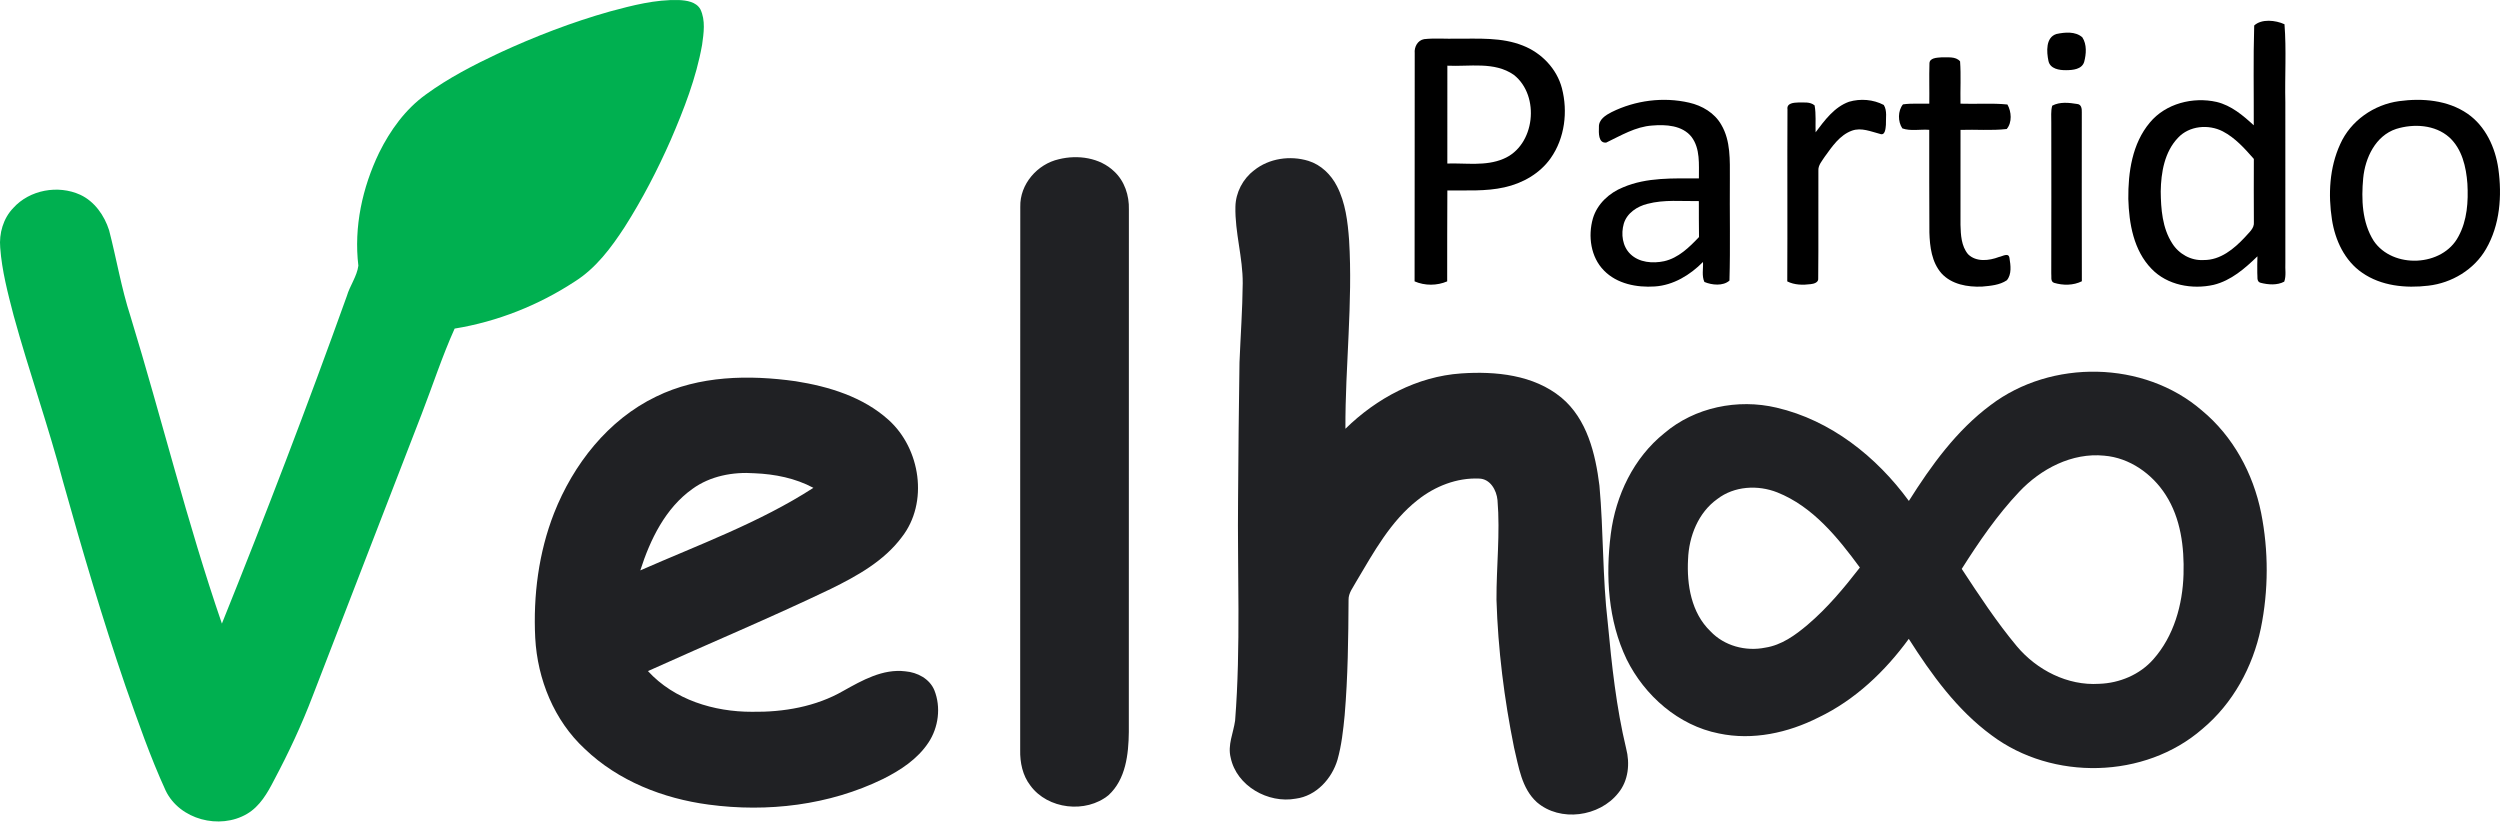
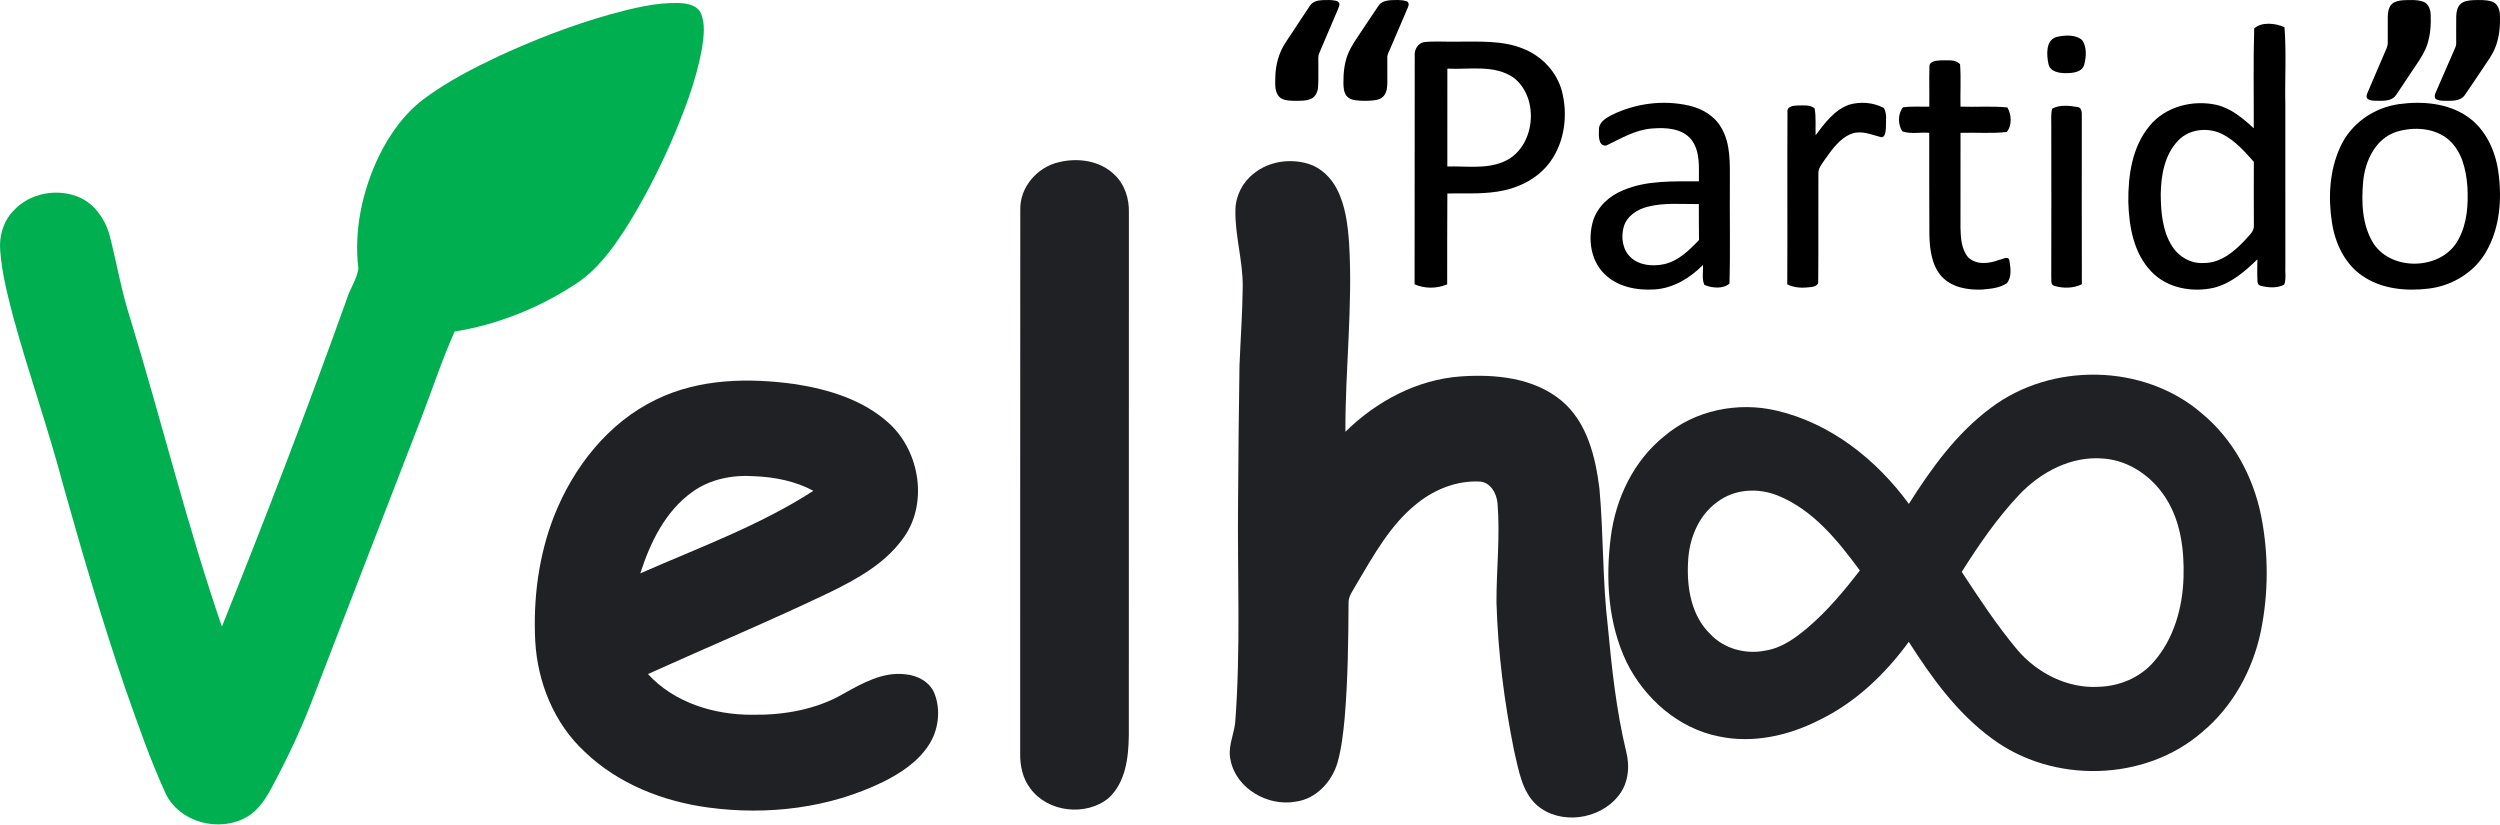
- <svg xmlns="http://www.w3.org/2000/svg" width="2529" height="831" xml:space="preserve" overflow="hidden">
+ <svg xmlns="http://www.w3.org/2000/svg" width="2529" height="834" xml:space="preserve" overflow="hidden">
  <defs>
    <clipPath id="clip0">
-       <rect x="86" y="1482" width="2529" height="831" />
+       <rect x="86" y="1479" width="2529" height="834" />
    </clipPath>
  </defs>
-   <g clip-path="url(#clip0)" transform="translate(-86 -1482)">
+   <g clip-path="url(#clip0)" transform="translate(-86 -1479)">
    <path d="M703.077 1493.58C725.758 1487.46 748.956 1481.42 772.618 1482.04 780.523 1482.43 790.185 1483.75 794.499 1491.36 799.872 1502.56 797.883 1515.55 796.23 1527.39 790.288 1560.82 777.836 1592.67 764.455 1623.71 751.048 1654.09 735.703 1683.67 717.879 1711.7 704.213 1732.66 688.817 1753.38 667.324 1766.88 630.745 1790.83 589.077 1807.38 545.91 1814.4 533.252 1842.53 523.72 1871.93 512.612 1900.68 475.903 1995.82 438.936 2090.82 402.331 2185.99 391.198 2215.2 377.971 2243.57 363.272 2271.13 356.607 2284.17 348.883 2297.69 335.864 2305.33 308.223 2321.59 267.743 2311.19 253.586 2281.77 237.854 2247.44 225.506 2211.64 212.952 2176.05 189.65 2108.09 169.346 2039.1 149.971 1969.93 134.988 1913.15 115.329 1857.73 99.778 1801.13 93.94 1778.6 87.921 1755.91 86.216 1732.61 84.95 1718.13 89.238 1702.95 99.442 1692.37 116.027 1673.99 144.779 1668.83 167.124 1679 181.668 1685.76 191.536 1699.91 196.341 1714.85 203.858 1743.78 208.715 1773.41 217.963 1801.88 249.608 1905.3 275.286 2010.53 310.47 2112.84 354.644 2003.2 396.932 1892.78 436.844 1781.52 439.918 1770.99 447.074 1761.64 448.52 1750.8 443.845 1711.65 452.55 1671.72 469.548 1636.44 480.76 1613.8 496.027 1592.56 516.693 1577.67 539.685 1560.84 565.181 1547.76 590.911 1535.63 627.18 1518.9 664.586 1504.42 703.077 1493.58Z" fill="#00B050" fill-rule="evenodd" />
    <path d="M2366.35 1507.79C2373.77 1500.88 2387.96 1502.35 2396.99 1506.53 2399.03 1532.65 2397.24 1559.09 2397.84 1585.34 2397.87 1639.5 2397.79 1693.65 2397.87 1747.81 2397.48 1754.13 2398.93 1760.89 2396.73 1766.92 2389.54 1770.79 2380.41 1770.04 2372.79 1768.06 2368.33 1766.97 2369.99 1761.27 2369.47 1758.05 2369.36 1752.45 2369.49 1746.86 2369.62 1741.29 2356.99 1753.56 2342.96 1765.79 2325.43 1770.12 2303.59 1775.05 2278.36 1770.51 2262.51 1753.95 2244.38 1735.33 2239.71 1708.17 2239.01 1683.26 2238.75 1656.36 2242.88 1627.25 2260.8 1605.97 2276.8 1586.68 2304.37 1579.72 2328.39 1585.13 2343.17 1588.69 2355 1598.72 2365.91 1608.76 2366.04 1575.1 2365.32 1541.42 2366.35 1507.79M2289.33 1621.32C2275.58 1635.65 2272.1 1656.52 2271.79 1675.6 2271.98 1693.53 2273.4 1712.61 2283.36 1728.11 2290.05 1738.86 2302.4 1745.9 2315.26 1745.05 2332.22 1745.23 2346 1733.68 2356.94 1722 2360.7 1717.46 2366.72 1713.18 2366.02 1706.55 2365.94 1685.3 2365.86 1664.02 2365.99 1642.77 2356.76 1632.25 2347.16 1621.47 2334.58 1614.89 2320.16 1607.44 2300.63 1609.17 2289.33 1621.32Z" fill-rule="evenodd" />
    <path d="M2166.34 1516.38C2174.78 1514.6 2185.47 1513.53 2192.47 1519.74 2197.2 1526.91 2196.48 1536.64 2194.34 1544.64 2192 1552.22 2182.76 1552.94 2176.15 1552.99 2169.28 1553.1 2159.91 1551.73 2158.21 1543.65 2156.31 1534.52 2155.22 1519.82 2166.34 1516.38Z" fill-rule="evenodd" />
    <path d="M1526.64 1521.6C1537.46 1520.41 1548.42 1521.42 1559.32 1521.13 1581.79 1521.26 1605.2 1519.58 1626.54 1528.11 1645.35 1535.46 1660.82 1551.47 1666.02 1571.19 1672.19 1594.91 1668.96 1621.73 1654.67 1642.01 1643.75 1657.56 1626.18 1667.47 1607.86 1671.5 1588.92 1675.77 1569.39 1674.42 1550.15 1674.68 1550.04 1705.34 1549.91 1735.99 1549.97 1766.64 1539.58 1771.09 1527.36 1771.14 1517 1766.64 1517.21 1689.71 1516.95 1612.76 1517.13 1535.82 1516.51 1529.56 1520.02 1522.76 1526.64 1521.6M1550.12 1647.42C1568.93 1646.82 1588.8 1650.29 1606.65 1642.76 1638.97 1629.57 1644.31 1578.84 1617.39 1557.73 1597.76 1544 1572.52 1549.56 1550.15 1548.45 1550.09 1581.43 1550.12 1614.44 1550.12 1647.42Z" fill-rule="evenodd" />
    <path d="M2037.82 1546.7C2037.54 1540.35 2045.45 1540.4 2049.95 1540.01 2056.18 1540.27 2064.32 1538.77 2068.82 1544.07 2069.85 1558.3 2068.92 1572.62 2069.23 1586.88 2085.05 1587.45 2100.94 1586.1 2116.69 1587.71 2120.85 1594.89 2121.6 1605.97 2115.99 1612.51 2100.5 1614.29 2084.79 1612.84 2069.26 1613.39 2069.23 1645.4 2069.23 1677.41 2069.23 1709.42 2069.49 1719.6 2070.03 1730.94 2076.88 1739.16 2085.1 1747.32 2098.18 1745.77 2108.13 1741.97 2111.67 1741.38 2118.06 1737.01 2118.8 1743.14 2119.97 1750.4 2121.21 1759.44 2116.12 1765.51 2108.78 1770.47 2099.57 1771.14 2091.04 1771.92 2076.47 1772.54 2060.21 1769.77 2049.95 1758.46 2040.1 1747.19 2038.19 1731.56 2037.77 1717.2 2037.54 1682.58 2037.67 1647.96 2037.62 1613.34 2028.65 1612.59 2018.88 1614.89 2010.43 1611.89 2005.75 1605.17 2005.77 1593.96 2011.05 1587.58 2019.83 1586.34 2028.78 1587.09 2037.67 1586.88 2037.88 1573.5 2037.41 1560.09 2037.82 1546.7Z" fill-rule="evenodd" />
    <path d="M1716.38 1595.37C1740.41 1583.48 1768.6 1579.84 1794.79 1585.86 1807.86 1588.86 1820.47 1596.22 1827.25 1608.19 1836.89 1624.52 1835.91 1644.27 1835.93 1662.57 1835.62 1696.99 1836.5 1731.44 1835.52 1765.84 1829.02 1771.61 1817.73 1770.42 1810.18 1767.24 1807.3 1761.06 1809.15 1753.67 1808.74 1747.03 1795.7 1760.21 1778.79 1770.57 1759.94 1771.79 1741.77 1773 1721.74 1769.18 1708.57 1755.66 1695.14 1742.09 1692.26 1720.82 1697.38 1702.96 1701.74 1688.28 1713.93 1677.09 1727.85 1671.51 1752.06 1661.15 1778.89 1662.54 1804.61 1662.46 1804.51 1648.33 1806.14 1632.35 1797.09 1620.41 1787.71 1608.68 1771.08 1607.83 1757.31 1608.99 1740.41 1610.15 1725.74 1619.12 1710.87 1626.23 1702.72 1627.11 1703.29 1616.12 1703.47 1610.7 1703.06 1602.89 1710.35 1598.44 1716.38 1595.37M1752.57 1688.2C1742.18 1690.76 1731.82 1697.51 1728.63 1708.24 1725.61 1718.68 1727.21 1731.24 1735.3 1739.02 1744.19 1747.65 1757.88 1748.68 1769.46 1746.23 1783.89 1742.97 1794.85 1732.17 1804.72 1721.8 1804.54 1709.68 1804.59 1697.56 1804.56 1685.44 1787.24 1685.65 1769.51 1683.73 1752.57 1688.2Z" fill-rule="evenodd" />
    <path d="M1956.47 1584.94C1967.93 1581.57 1981 1582.56 1991.62 1588.17 1995.26 1594 1993.59 1601.66 1993.79 1608.24 1993.46 1611.78 1993.15 1619.55 1987.8 1617.45 1978.59 1615.1 1969.01 1610.77 1959.5 1614.14 1947.06 1618.62 1939.37 1630.24 1931.91 1640.52 1929.17 1644.87 1925.12 1649.11 1925.48 1654.65 1925.3 1690.97 1925.68 1727.35 1925.3 1763.67 1925.76 1767.78 1920.81 1769.13 1917.74 1769.44 1909.74 1770.48 1901.33 1770.35 1894 1766.67 1894.33 1708.63 1893.9 1650.59 1894.21 1592.57 1893.28 1586.26 1900.69 1585.82 1905.02 1585.69 1910.51 1585.82 1917.1 1584.7 1921.66 1588.64 1923.27 1597.6 1922.35 1606.79 1922.66 1615.85 1931.84 1603.65 1941.6 1590.27 1956.47 1584.94Z" fill-rule="evenodd" />
    <path d="M2512.95 1584.31C2536.42 1581.1 2562.19 1583.22 2582.2 1597.05 2600.4 1609.67 2610.27 1631.23 2613.32 1652.68 2617.15 1680 2615 1709.5 2600.89 1733.82 2588.9 1754.71 2566.23 1768.28 2542.52 1770.99 2519.67 1773.73 2494.78 1771.36 2475.47 1757.84 2457.81 1745.71 2448.2 1724.9 2445.02 1704.22 2441.06 1678.71 2442.46 1651.54 2453.34 1627.84 2463.89 1604.11 2487.46 1587.77 2512.95 1584.31M2509.95 1612.43C2489.04 1619.33 2478.57 1641.72 2476.61 1662.27 2474.64 1683.6 2475.42 1706.96 2487.2 1725.6 2506.41 1754.17 2556.95 1751.99 2572.97 1721.18 2581.84 1705 2583.03 1685.85 2582.02 1667.78 2580.78 1650.92 2576.64 1632.65 2563.64 1620.86 2549.24 1608.06 2527.61 1606.95 2509.95 1612.43Z" fill-rule="evenodd" />
    <path d="M2162.04 1588.91C2169.7 1584.78 2179.1 1585.86 2187.39 1587.21 2191.65 1587.59 2192.08 1592.24 2191.95 1595.72 2191.95 1652.66 2191.82 1709.6 2192 1766.53 2183.36 1770.84 2173 1770.84 2163.95 1768.13 2159.9 1766.82 2161.53 1761.55 2161.06 1758.4 2161.18 1707.61 2161.16 1656.82 2161.08 1606.02 2161.21 1600.32 2160.43 1594.43 2162.04 1588.91Z" fill-rule="evenodd" />
    <path d="M1157.27 1643.04C1176.36 1638.37 1198.52 1641.41 1213.11 1655.42 1223.65 1665.19 1228.39 1679.81 1227.98 1694 1227.95 1870.19 1228.03 2046.4 1227.92 2222.62 1227.64 2245.01 1224.86 2270.43 1207.36 2286.42 1184.45 2305.07 1145.95 2300.74 1128.35 2276.7 1120.44 2266.51 1117.74 2253.34 1118.02 2240.7 1118.12 2057.55 1117.92 1874.37 1118.12 1691.21 1117.56 1668.34 1135.34 1647.94 1157.27 1643.04Z" fill="#202124" fill-rule="evenodd" />
    <path d="M1354.63 1654.31C1369.79 1642.1 1391.16 1639.11 1409.57 1644.73 1422.29 1648.68 1432.49 1658.6 1438.46 1670.34 1447.11 1687.1 1449.35 1706.2 1450.74 1724.76 1454.63 1788.45 1446.75 1852.06 1447.03 1915.75 1478.47 1884.85 1519.67 1862.8 1564.08 1859.76 1598.97 1857.38 1637.46 1861.1 1665.47 1884.2 1691.53 1905.91 1699.97 1941.02 1703.99 1973.24 1708.19 2019.48 1707 2066.08 1712.44 2112.21 1716.43 2154.78 1721.01 2197.45 1731 2239.12 1734.99 2254.32 1733.34 2271.83 1723.02 2284.25 1703.99 2308.31 1664.31 2313.86 1640.73 2293.56 1625.2 2279.52 1622.29 2257.6 1617.63 2238.32 1607.67 2189.06 1601.36 2138.98 1599.84 2088.74 1599.69 2055.13 1603.68 2021.49 1600.87 1987.93 1599.92 1977.86 1593.56 1966.35 1582.23 1966.12 1559.73 1965.14 1537.61 1973.89 1520.13 1987.78 1492.66 2009.31 1475.64 2040.62 1458.08 2070.13 1454.96 2076.09 1450.02 2081.72 1450.2 2088.82 1449.99 2127.75 1449.53 2166.71 1446.26 2205.51 1444.79 2220.61 1443.14 2235.81 1439.03 2250.48 1433.31 2269.81 1417.45 2287.24 1396.8 2289.92 1368.94 2295.06 1336.94 2277.15 1330.96 2248.49 1327.67 2235.66 1333.74 2223.42 1335.44 2210.93 1341.29 2135.91 1337.63 2060.68 1338.43 1985.53 1338.66 1939.91 1339.25 1894.32 1339.87 1848.71 1340.93 1822.01 1342.88 1795.32 1343.14 1768.6 1343.32 1742.53 1335.16 1717.15 1335.75 1691.07 1336.06 1676.75 1343.25 1662.93 1354.63 1654.31Z" fill="#202124" fill-rule="evenodd" />
    <path d="M2099.76 1891.73C2161.08 1845.22 2254.8 1846.59 2313.37 1897.18 2344.91 1923.23 2365.35 1960.97 2373.35 2000.79 2380.97 2039.2 2380.89 2079.24 2373.07 2117.59 2364.94 2156.7 2344.75 2193.69 2313.91 2219.41 2255.68 2270.1 2162.27 2271.95 2100.81 2225.91 2065.79 2200.27 2040 2164.49 2016.93 2128.27 1992.98 2161.11 1962.6 2190.08 1925.66 2207.75 1894.84 2223.38 1859.04 2231.22 1824.82 2223.97 1783.91 2215.9 1749.68 2185.72 1731.48 2148.91 1712.72 2109.75 1710.06 2064.69 1715.48 2022.18 1720.44 1983.2 1738.56 1945.13 1769.58 1920.26 1800.4 1893.93 1844.02 1885.13 1883.18 1894.39 1937.95 1907.13 1984.28 1943.94 2017.01 1988.75 2039.72 1952.76 2065.25 1917.37 2099.76 1891.73M2128.59 1979.54C2106.29 2003.14 2087.83 2030.12 2070.49 2057.49 2088.06 2084.24 2105.67 2111.09 2126.19 2135.7 2146.4 2159.82 2177.58 2175.81 2209.48 2173.75 2230.08 2173.08 2250.65 2164.52 2264.35 2148.91 2285.11 2125.49 2293.96 2093.73 2294.86 2062.99 2295.66 2035.41 2292.05 2006.37 2276.85 1982.71 2263.22 1961.33 2240.32 1945.05 2214.64 1942.96 2182.02 1939.69 2150.45 1956.32 2128.59 1979.54M1823.32 1986.74C1803.94 2000.51 1794.52 2024.53 1793.64 2047.69 1792.22 2073.43 1796.89 2101.99 1816.3 2120.61 1830.21 2135.39 1851.92 2141.17 1871.64 2137.17 1888.18 2134.67 1902.12 2124.56 1914.59 2114.01 1934.57 2097.04 1951.42 2076.79 1967.45 2056.13 1945.15 2025.82 1919.91 1994.45 1883.92 1980.11 1864.26 1972.32 1840.43 1973.63 1823.32 1986.74Z" fill="#202124" fill-rule="evenodd" />
    <path d="M749.676 1883.22C793.297 1861.86 843.706 1861.03 890.915 1867.66 924.573 1872.98 959.083 1883.5 984.842 1906.75 1017.16 1935.75 1025.6 1990.39 998.239 2025.4 980.171 2049.6 953.12 2064.59 926.56 2077.67 865.543 2106.93 803.079 2132.98 741.468 2160.87 768.053 2189.9 808.267 2202.13 846.752 2202.05 878.577 2202.51 911.306 2196.94 939.131 2180.87 958.257 2170.19 979.112 2158.32 1001.85 2161.11 1013.96 2162.16 1026.37 2168.56 1031.2 2180.25 1038.04 2197.4 1035.41 2217.84 1025.24 2233.16 1014.19 2249.91 996.87 2261.21 979.216 2270.03 924.857 2296.55 862.445 2303.96 802.821 2295.93 756.929 2289.84 711.397 2272.02 677.636 2239.64 646.534 2210.92 629.679 2169.18 627.434 2127.31 625.317 2084.61 630.84 2041.09 646.482 2001.12 665.944 1951.74 701.125 1906.62 749.676 1883.22M786.508 1976.54C759.071 1996.02 743.739 2027.8 733.724 2059.02 792.884 2032.99 854.263 2010.72 908.828 1975.5 890.58 1965.7 869.853 1961.6 849.307 1960.75 827.419 1959.2 804.525 1963.48 786.508 1976.54Z" fill="#202124" fill-rule="evenodd" />
+     <path d="M1423.94 1479.12C1428.42 1478.97 1432.98 1478.78 1437.39 1479.79 1439 1480.07 1440.53 1481.12 1441 1482.78 1440.98 1484.86 1440.07 1486.79 1439.34 1488.69 1433.06 1503.26 1426.96 1517.91 1420.67 1532.47 1419.01 1535.86 1419.78 1539.74 1419.65 1543.38 1419.53 1551.04 1419.86 1558.72 1419.42 1566.37 1419.19 1571.27 1417.19 1576.6 1412.58 1578.82 1407.22 1581.29 1401.12 1580.9 1395.37 1581 1389.93 1580.73 1383.42 1580.91 1379.53 1576.33 1375.22 1571.01 1376.04 1563.63 1376.1 1557.23 1376.34 1544.93 1379.56 1532.63 1386.29 1522.33 1394.49 1509.77 1402.75 1497.26 1411.1 1484.8 1413.88 1480.46 1419.2 1479.34 1423.94 1479.12Z" fill-rule="evenodd" />
+     <path d="M1492.44 1479.22C1497.89 1479 1503.54 1478.56 1508.81 1480.22 1511.25 1480.94 1511.43 1484.03 1510.43 1485.98 1504.47 1500.19 1498.27 1514.3 1492.23 1528.48 1491.08 1531.35 1489.24 1534.13 1489.41 1537.35 1489.45 1545.63 1489.44 1553.92 1489.44 1562.2 1489.36 1566.7 1489.08 1571.53 1486.38 1575.34 1484.18 1578.42 1480.41 1579.92 1476.74 1580.38 1470.35 1581.19 1463.85 1581.19 1457.46 1580.47 1453.84 1580.04 1450.1 1578.65 1447.91 1575.62 1445.34 1572.04 1445.12 1567.45 1445 1563.22 1444.96 1553.53 1445.76 1543.64 1449.25 1534.52 1452.46 1526.05 1457.91 1518.72 1462.84 1511.2 1468.73 1502.46 1474.46 1493.62 1480.42 1484.94 1482.97 1480.88 1487.93 1479.53 1492.44 1479.22Z" fill-rule="evenodd" />
+     <path d="M2516.85 1479.26C2523.66 1478.98 2530.77 1478.46 2537.33 1480.7 2542.58 1482.55 2544.71 1488.58 2544.89 1493.77 2545.29 1503.7 2544.65 1513.84 2541.63 1523.35 2539.19 1531.05 2534.8 1537.87 2530.34 1544.5 2523.49 1554.72 2516.7 1565.02 2509.81 1575.22 2506.18 1580.72 2498.95 1581 2493.07 1581 2489.16 1580.77 2484.78 1581.41 2481.3 1579.21 2479.07 1577.66 2480.21 1574.73 2481.03 1572.71 2487.42 1557.74 2493.8 1542.77 2500.26 1527.82 2500.97 1526.14 2501.48 1524.33 2501.44 1522.48 2501.47 1513.59 2501.36 1504.7 2501.47 1495.81 2501.54 1491.22 2502.35 1486.18 2505.8 1482.89 2508.87 1480.29 2512.99 1479.61 2516.85 1479.26Z" fill-rule="evenodd" />
+     <path d="M2586.99 1479.2C2593.62 1478.98 2600.51 1478.53 2606.93 1480.6 2612.42 1482.41 2614.73 1488.5 2614.89 1493.81 2615.36 1505.28 2614.4 1517.1 2609.91 1527.79 2606.89 1535.17 2601.97 1541.52 2597.64 1548.16 2591.45 1557.26 2585.49 1566.53 2579.14 1575.51 2575.5 1580.6 2568.59 1580.95 2562.89 1581 2558.57 1580.81 2553.76 1581.47 2549.93 1579.05 2548.21 1577.06 2549.24 1574.33 2550.11 1572.22 2556.05 1558.63 2561.95 1545.03 2567.89 1531.42 2569.07 1528.59 2570.79 1525.8 2570.69 1522.61 2570.71 1513.68 2570.6 1504.75 2570.72 1495.81 2570.81 1491.27 2571.66 1486.29 2575.12 1483.04 2578.29 1480.08 2582.84 1479.56 2586.99 1479.2Z" fill-rule="evenodd" />
  </g>
</svg>
